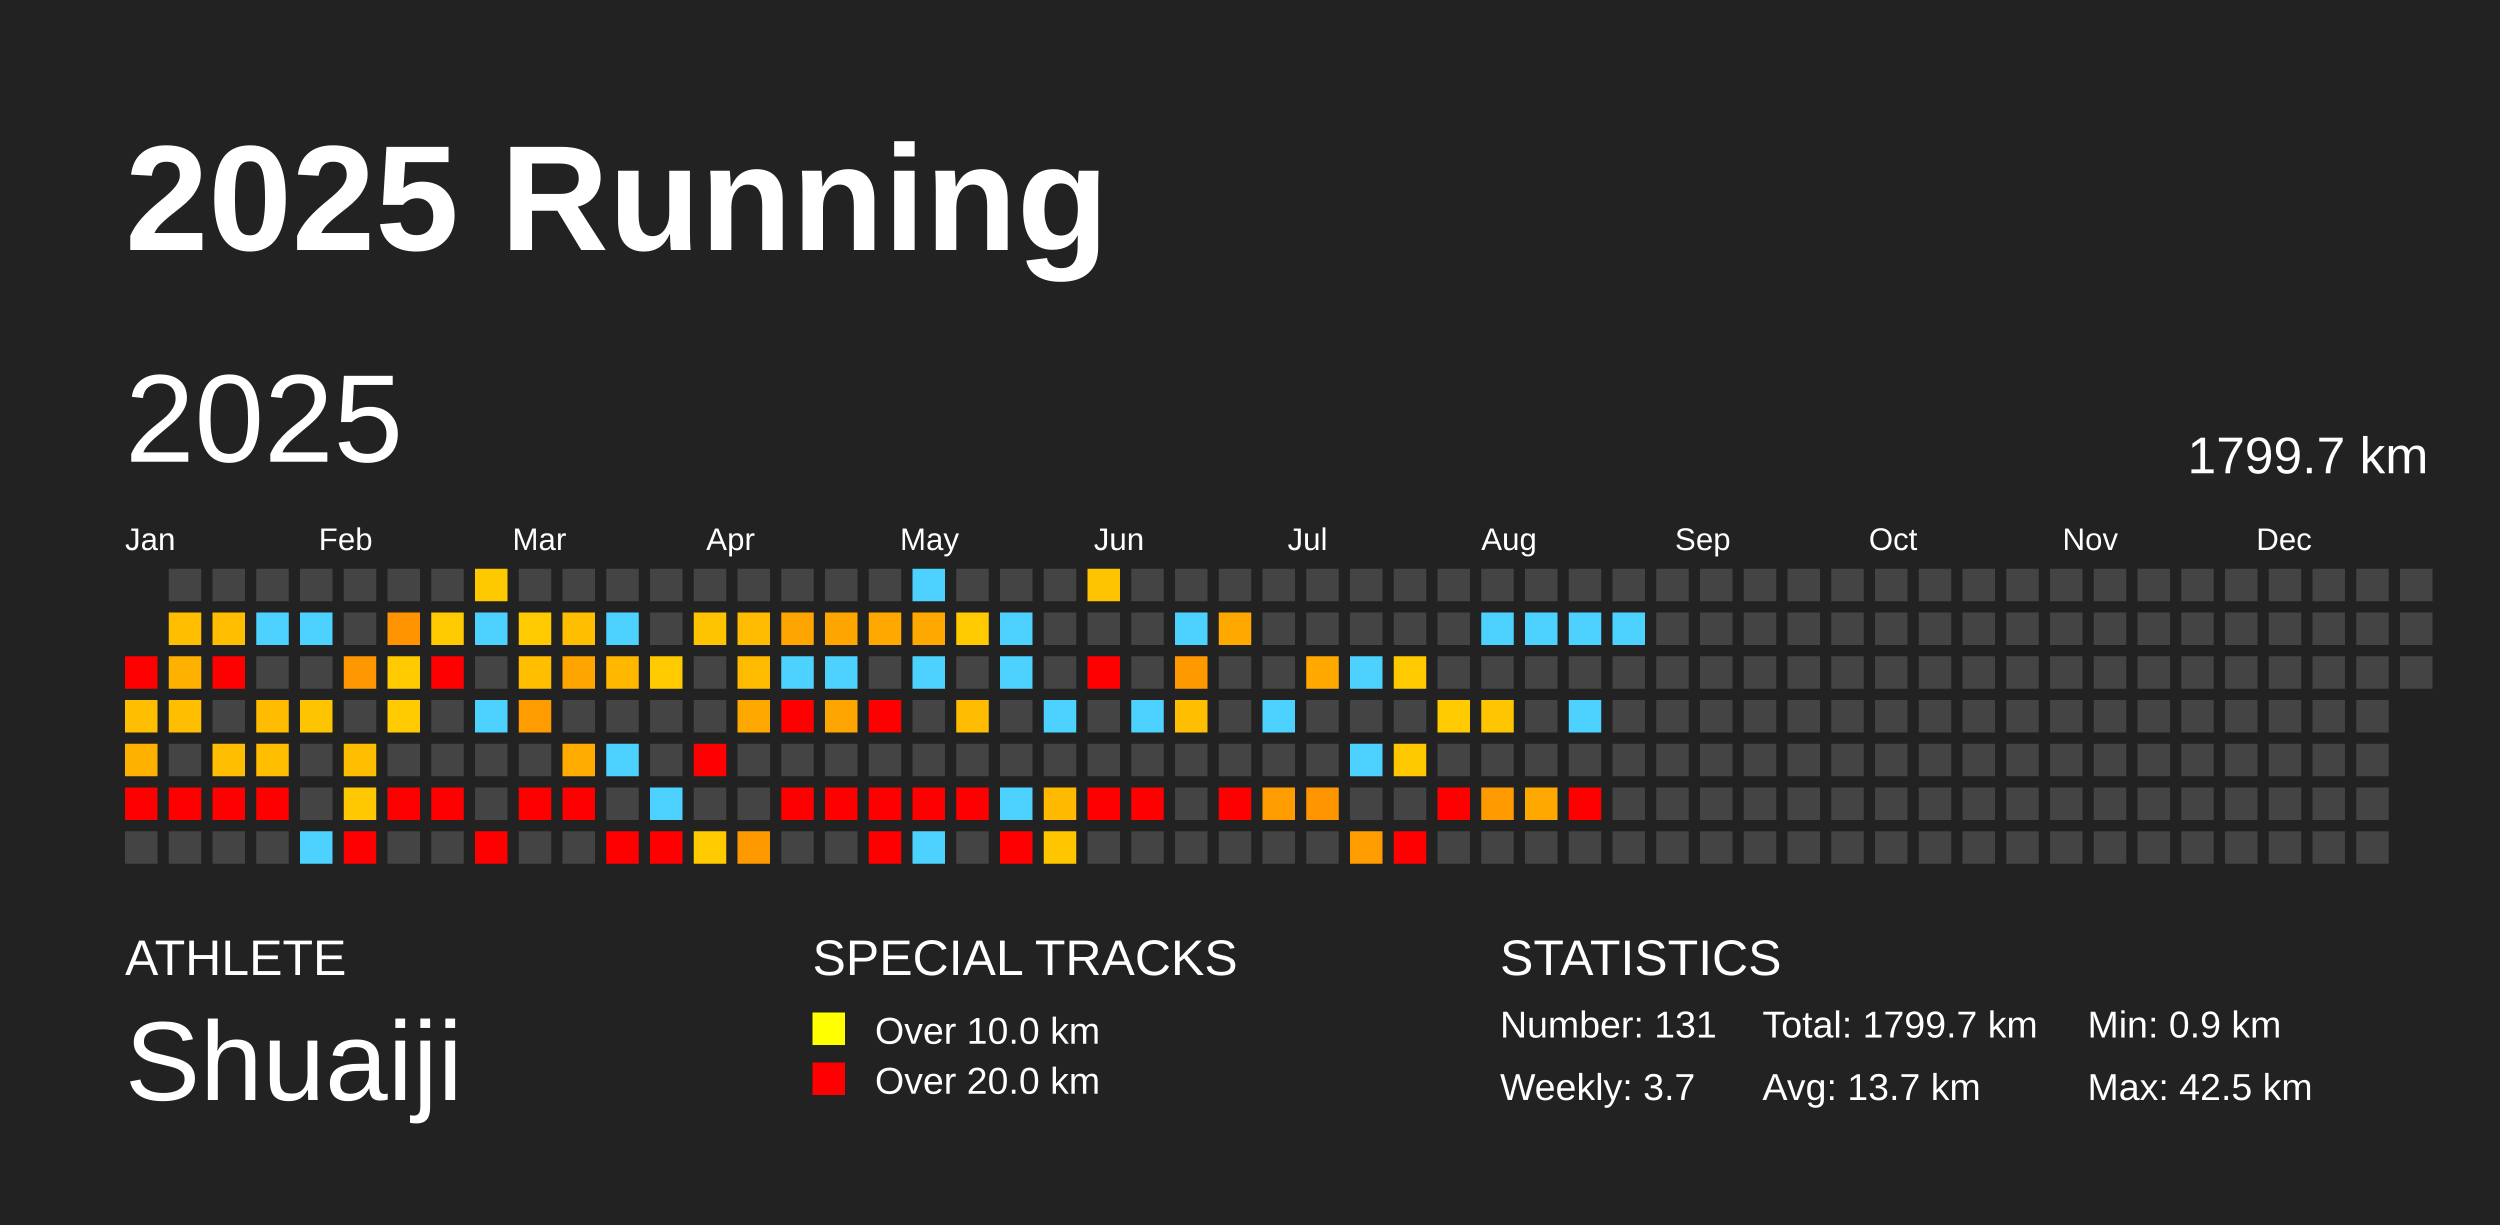
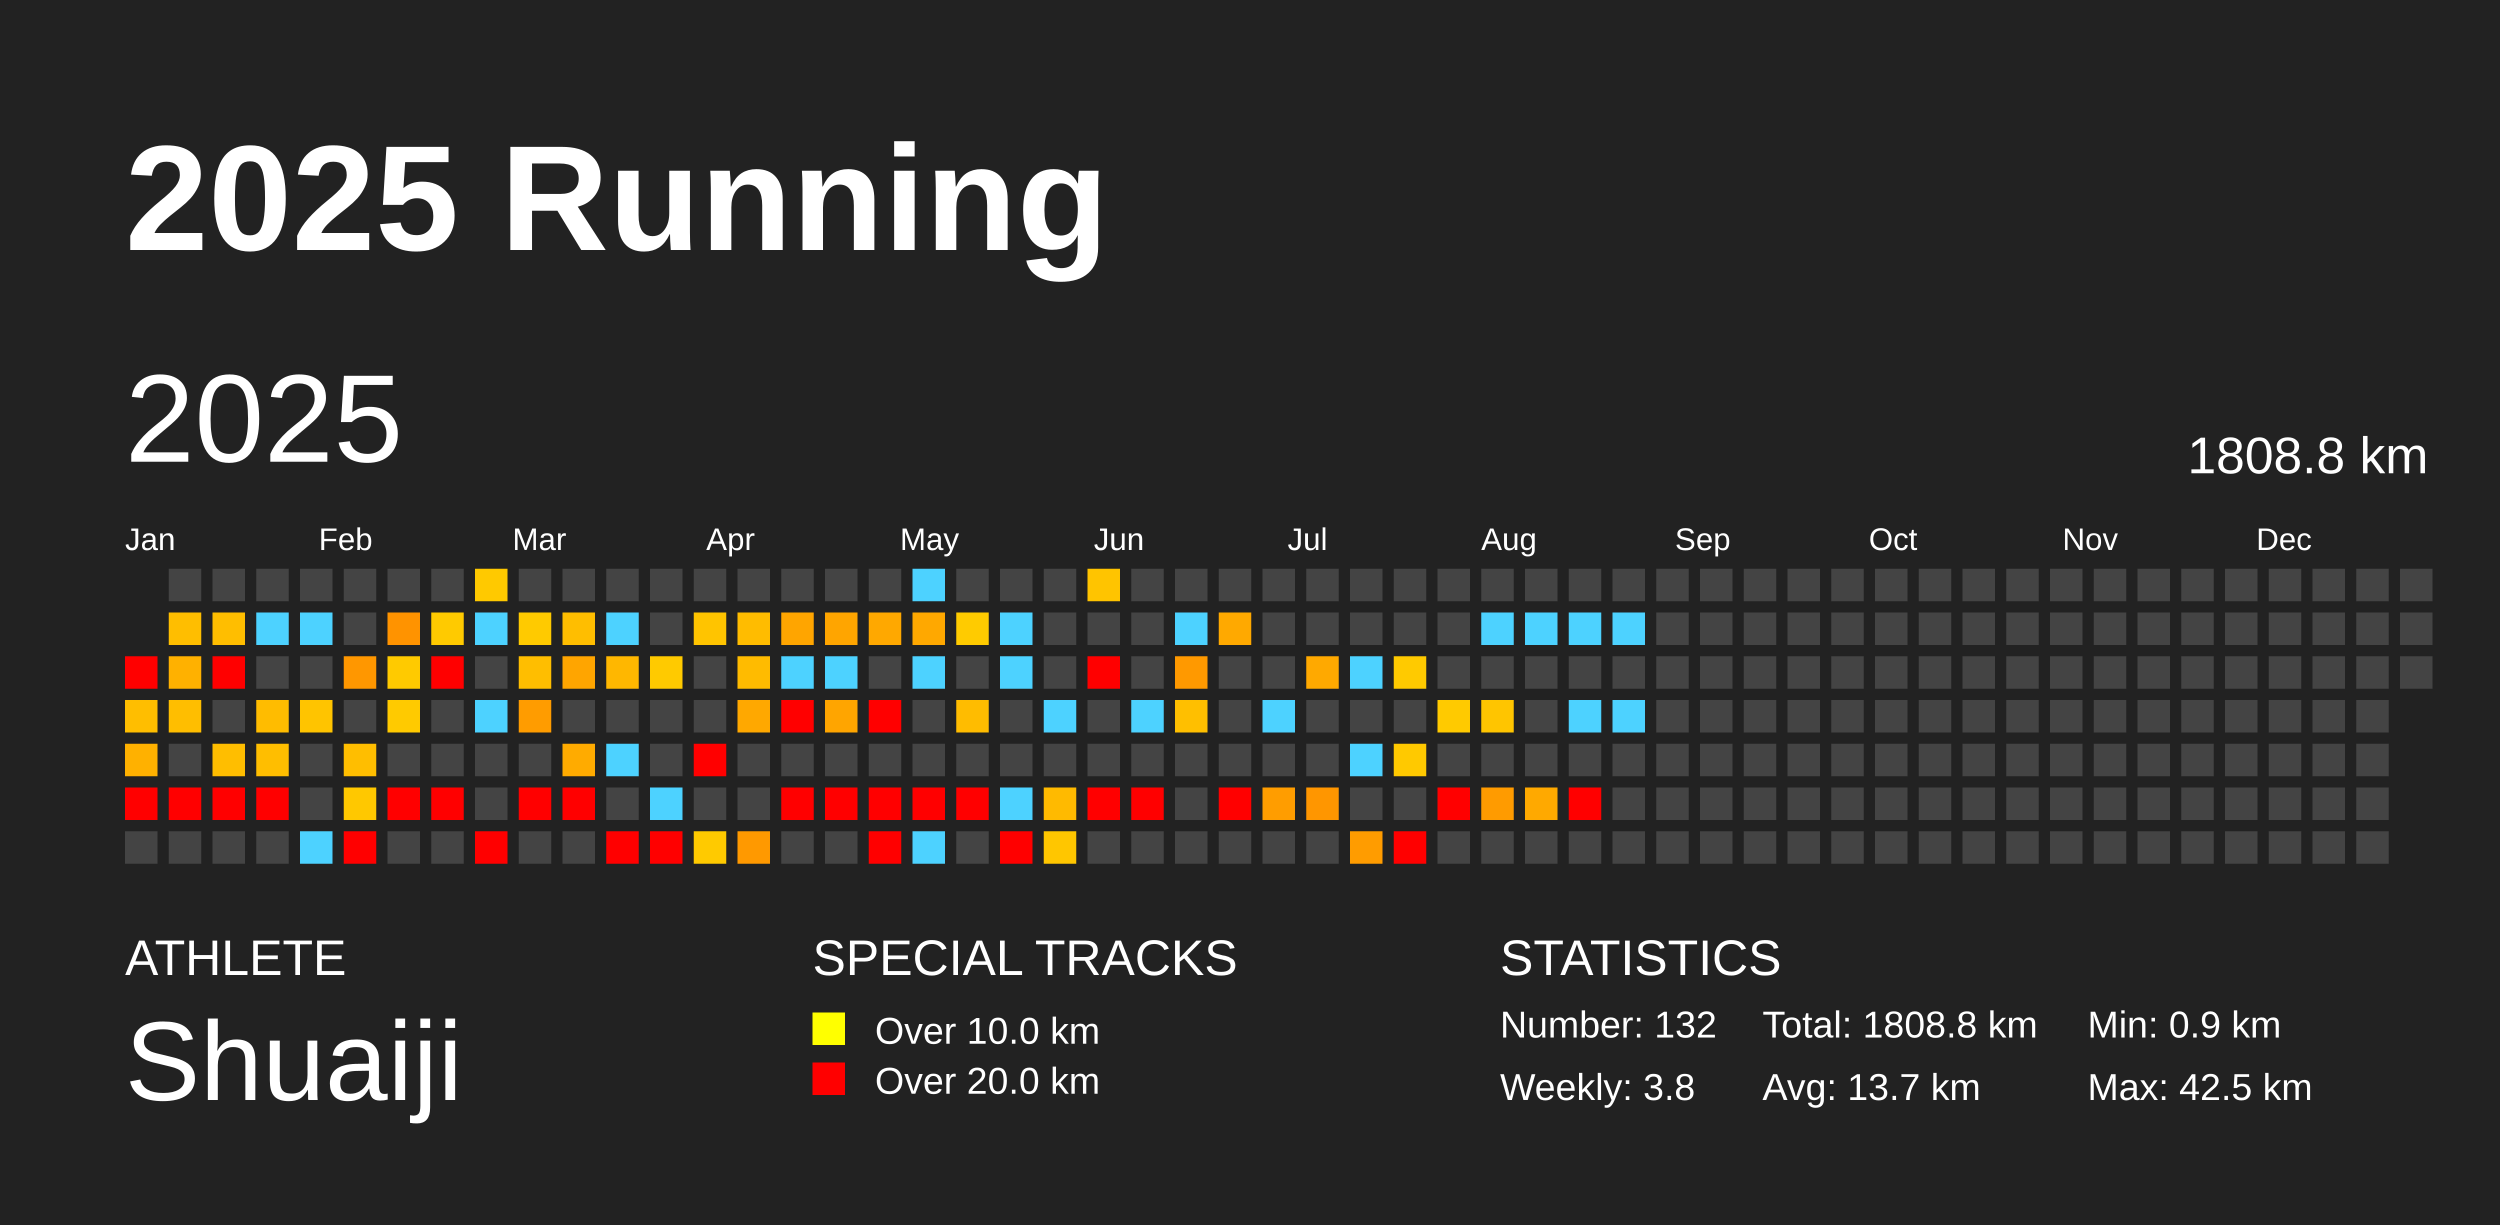
<svg xmlns="http://www.w3.org/2000/svg" baseProfile="full" height="98mm" version="1.1" viewBox="0,0,200,98" width="200mm">
  <defs />
  <rect fill="#222222" height="98" width="200" x="0" y="0" />
  <text fill="#FFFFFF" style="font-size:12px; font-family:Arial; font-weight:bold;" x="10" y="20">2025 Running</text>
  <text fill="#FFFFFF" style="font-size:4px; font-family:Arial" x="10" y="78">ATHLETE</text>
  <text fill="#FFFFFF" style="font-size:9px; font-family:Arial" x="10" y="88">Shuaiji</text>
  <text fill="#FFFFFF" style="font-size:4px; font-family:Arial" x="65" y="78">SPECIAL TRACKS</text>
  <rect fill="yellow" height="2.6" width="2.6" x="65" y="81" />
  <text fill="#FFFFFF" style="font-size:3px; font-family:Arial" x="70" y="83.5">Over 10.0 km</text>
  <rect fill="red" height="2.6" width="2.6" x="65" y="85" />
  <text fill="#FFFFFF" style="font-size:3px; font-family:Arial" x="70" y="87.5">Over 20.0 km</text>
  <text fill="#FFFFFF" style="font-size:4px; font-family:Arial" x="120" y="78">STATISTICS</text>
-   <text fill="#FFFFFF" style="font-size:3px; font-family:Arial" x="120" y="83">Number: 131</text>
-   <text fill="#FFFFFF" style="font-size:3px; font-family:Arial" x="120" y="88">Weekly: 3.7</text>
-   <text fill="#FFFFFF" style="font-size:3px; font-family:Arial" x="141" y="83">Total: 1799.7 km</text>
+   <text fill="#FFFFFF" style="font-size:3px; font-family:Arial" x="120" y="83">Number: 132</text>
+   <text fill="#FFFFFF" style="font-size:3px; font-family:Arial" x="120" y="88">Weekly: 3.8</text>
+   <text fill="#FFFFFF" style="font-size:3px; font-family:Arial" x="141" y="83">Total: 1808.8 km</text>
  <text fill="#FFFFFF" style="font-size:3px; font-family:Arial" x="141" y="88">Avg: 13.7 km</text>
  <text fill="#FFFFFF" style="font-size:3px; font-family:Arial" x="167" y="83">Min: 0.9 km</text>
  <text fill="#FFFFFF" style="font-size:3px; font-family:Arial" x="167" y="88">Max: 42.5 km</text>
  <text dominant-baseline="hanging" fill="#FFFFFF" style="font-size:10.0px; font-family:Arial;" x="10" y="30">2025</text>
-   <text dominant-baseline="hanging" fill="#FFFFFF" style="font-size:4.125px; font-family:Arial;" x="175" y="35">1799.7 km</text>
+   <text dominant-baseline="hanging" fill="#FFFFFF" style="font-size:4.125px; font-family:Arial;" x="175" y="35">1808.8 km</text>
  <text fill="#FFFFFF" style="font-size:2.5px; font-family:Arial" x="10.0" y="44">Jan</text>
  <text fill="#FFFFFF" style="font-size:2.5px; font-family:Arial" x="25.5" y="44">Feb</text>
  <text fill="#FFFFFF" style="font-size:2.5px; font-family:Arial" x="41.0" y="44">Mar</text>
  <text fill="#FFFFFF" style="font-size:2.5px; font-family:Arial" x="56.5" y="44">Apr</text>
  <text fill="#FFFFFF" style="font-size:2.5px; font-family:Arial" x="72.0" y="44">May</text>
  <text fill="#FFFFFF" style="font-size:2.5px; font-family:Arial" x="87.5" y="44">Jun</text>
  <text fill="#FFFFFF" style="font-size:2.5px; font-family:Arial" x="103.0" y="44">Jul</text>
  <text fill="#FFFFFF" style="font-size:2.5px; font-family:Arial" x="118.5" y="44">Aug</text>
  <text fill="#FFFFFF" style="font-size:2.5px; font-family:Arial" x="134.0" y="44">Sep</text>
  <text fill="#FFFFFF" style="font-size:2.5px; font-family:Arial" x="149.5" y="44">Oct</text>
  <text fill="#FFFFFF" style="font-size:2.5px; font-family:Arial" x="165.0" y="44">Nov</text>
  <text fill="#FFFFFF" style="font-size:2.5px; font-family:Arial" x="180.5" y="44">Dec</text>
  <rect fill="red" height="2.6" width="2.6" x="10.0" y="52.5" />
  <rect fill="#ffbe00" height="2.6" width="2.6" x="10.0" y="56.0" />
  <rect fill="#ffb100" height="2.6" width="2.6" x="10.0" y="59.5" />
  <rect fill="red" height="2.6" width="2.6" x="10.0" y="63.0" />
  <rect fill="#444444" height="2.6" width="2.6" x="10.0" y="66.5" />
  <rect fill="#444444" height="2.6" width="2.6" x="13.5" y="45.5" />
  <rect fill="#ffbe00" height="2.6" width="2.6" x="13.5" y="49.0" />
  <rect fill="#ffb100" height="2.6" width="2.6" x="13.5" y="52.5" />
  <rect fill="#ffbe00" height="2.6" width="2.6" x="13.5" y="56.0" />
  <rect fill="#444444" height="2.6" width="2.6" x="13.5" y="59.5" />
  <rect fill="red" height="2.6" width="2.6" x="13.5" y="63.0" />
  <rect fill="#444444" height="2.6" width="2.6" x="13.5" y="66.5" />
  <rect fill="#444444" height="2.6" width="2.6" x="17.0" y="45.5" />
  <rect fill="#ffbe00" height="2.6" width="2.6" x="17.0" y="49.0" />
  <rect fill="red" height="2.6" width="2.6" x="17.0" y="52.5" />
  <rect fill="#444444" height="2.6" width="2.6" x="17.0" y="56.0" />
  <rect fill="#ffbe00" height="2.6" width="2.6" x="17.0" y="59.5" />
  <rect fill="red" height="2.6" width="2.6" x="17.0" y="63.0" />
  <rect fill="#444444" height="2.6" width="2.6" x="17.0" y="66.5" />
  <rect fill="#444444" height="2.6" width="2.6" x="20.5" y="45.5" />
  <rect fill="#4dd2ff" height="2.6" width="2.6" x="20.5" y="49.0" />
  <rect fill="#444444" height="2.6" width="2.6" x="20.5" y="52.5" />
  <rect fill="#ffbc00" height="2.6" width="2.6" x="20.5" y="56.0" />
  <rect fill="#ffbe00" height="2.6" width="2.6" x="20.5" y="59.5" />
  <rect fill="red" height="2.6" width="2.6" x="20.5" y="63.0" />
  <rect fill="#444444" height="2.6" width="2.6" x="20.5" y="66.5" />
  <rect fill="#444444" height="2.6" width="2.6" x="24.0" y="45.5" />
  <rect fill="#4dd2ff" height="2.6" width="2.6" x="24.0" y="49.0" />
  <rect fill="#444444" height="2.6" width="2.6" x="24.0" y="52.5" />
  <rect fill="#ffc400" height="2.6" width="2.6" x="24.0" y="56.0" />
  <rect fill="#444444" height="2.6" width="2.6" x="24.0" y="59.5" />
  <rect fill="#444444" height="2.6" width="2.6" x="24.0" y="63.0" />
  <rect fill="#4dd2ff" height="2.6" width="2.6" x="24.0" y="66.5" />
  <rect fill="#444444" height="2.6" width="2.6" x="27.5" y="45.5" />
  <rect fill="#444444" height="2.6" width="2.6" x="27.5" y="49.0" />
  <rect fill="#ff9700" height="2.6" width="2.6" x="27.5" y="52.5" />
  <rect fill="#444444" height="2.6" width="2.6" x="27.5" y="56.0" />
  <rect fill="#ffbe00" height="2.6" width="2.6" x="27.5" y="59.5" />
  <rect fill="#ffc800" height="2.6" width="2.6" x="27.5" y="63.0" />
  <rect fill="red" height="2.6" width="2.6" x="27.5" y="66.5" />
  <rect fill="#444444" height="2.6" width="2.6" x="31.0" y="45.5" />
  <rect fill="#ff9300" height="2.6" width="2.6" x="31.0" y="49.0" />
  <rect fill="#ffca00" height="2.6" width="2.6" x="31.0" y="52.5" />
  <rect fill="#ffca00" height="2.6" width="2.6" x="31.0" y="56.0" />
  <rect fill="#444444" height="2.6" width="2.6" x="31.0" y="59.5" />
  <rect fill="red" height="2.6" width="2.6" x="31.0" y="63.0" />
  <rect fill="#444444" height="2.6" width="2.6" x="31.0" y="66.5" />
  <rect fill="#444444" height="2.6" width="2.6" x="34.5" y="45.5" />
  <rect fill="#ffca00" height="2.6" width="2.6" x="34.5" y="49.0" />
  <rect fill="red" height="2.6" width="2.6" x="34.5" y="52.5" />
  <rect fill="#444444" height="2.6" width="2.6" x="34.5" y="56.0" />
  <rect fill="#444444" height="2.6" width="2.6" x="34.5" y="59.5" />
  <rect fill="red" height="2.6" width="2.6" x="34.5" y="63.0" />
  <rect fill="#444444" height="2.6" width="2.6" x="34.5" y="66.5" />
  <rect fill="#ffc900" height="2.6" width="2.6" x="38.0" y="45.5" />
  <rect fill="#4dd2ff" height="2.6" width="2.6" x="38.0" y="49.0" />
  <rect fill="#444444" height="2.6" width="2.6" x="38.0" y="52.5" />
  <rect fill="#4dd2ff" height="2.6" width="2.6" x="38.0" y="56.0" />
  <rect fill="#444444" height="2.6" width="2.6" x="38.0" y="59.5" />
  <rect fill="#444444" height="2.6" width="2.6" x="38.0" y="63.0" />
  <rect fill="red" height="2.6" width="2.6" x="38.0" y="66.5" />
  <rect fill="#444444" height="2.6" width="2.6" x="41.5" y="45.5" />
  <rect fill="#ffca00" height="2.6" width="2.6" x="41.5" y="49.0" />
  <rect fill="#ffbe00" height="2.6" width="2.6" x="41.5" y="52.5" />
  <rect fill="#ff9c00" height="2.6" width="2.6" x="41.5" y="56.0" />
  <rect fill="#444444" height="2.6" width="2.6" x="41.5" y="59.5" />
  <rect fill="red" height="2.6" width="2.6" x="41.5" y="63.0" />
  <rect fill="#444444" height="2.6" width="2.6" x="41.5" y="66.5" />
  <rect fill="#444444" height="2.6" width="2.6" x="45.0" y="45.5" />
  <rect fill="#ffbe00" height="2.6" width="2.6" x="45.0" y="49.0" />
  <rect fill="#ffa500" height="2.6" width="2.6" x="45.0" y="52.5" />
  <rect fill="#444444" height="2.6" width="2.6" x="45.0" y="56.0" />
  <rect fill="#ffab00" height="2.6" width="2.6" x="45.0" y="59.5" />
  <rect fill="red" height="2.6" width="2.6" x="45.0" y="63.0" />
  <rect fill="#444444" height="2.6" width="2.6" x="45.0" y="66.5" />
  <rect fill="#444444" height="2.6" width="2.6" x="48.5" y="45.5" />
  <rect fill="#4dd2ff" height="2.6" width="2.6" x="48.5" y="49.0" />
  <rect fill="#ffb700" height="2.6" width="2.6" x="48.5" y="52.5" />
  <rect fill="#444444" height="2.6" width="2.6" x="48.5" y="56.0" />
  <rect fill="#4dd2ff" height="2.6" width="2.6" x="48.5" y="59.5" />
  <rect fill="#444444" height="2.6" width="2.6" x="48.5" y="63.0" />
  <rect fill="red" height="2.6" width="2.6" x="48.5" y="66.5" />
  <rect fill="#444444" height="2.6" width="2.6" x="52.0" y="45.5" />
  <rect fill="#444444" height="2.6" width="2.6" x="52.0" y="49.0" />
  <rect fill="#ffca00" height="2.6" width="2.6" x="52.0" y="52.5" />
  <rect fill="#444444" height="2.6" width="2.6" x="52.0" y="56.0" />
  <rect fill="#444444" height="2.6" width="2.6" x="52.0" y="59.5" />
  <rect fill="#4dd2ff" height="2.6" width="2.6" x="52.0" y="63.0" />
  <rect fill="red" height="2.6" width="2.6" x="52.0" y="66.5" />
  <rect fill="#444444" height="2.6" width="2.6" x="55.5" y="45.5" />
  <rect fill="#ffc400" height="2.6" width="2.6" x="55.5" y="49.0" />
  <rect fill="#444444" height="2.6" width="2.6" x="55.5" y="52.5" />
  <rect fill="#444444" height="2.6" width="2.6" x="55.5" y="56.0" />
  <rect fill="red" height="2.6" width="2.6" x="55.5" y="59.5" />
  <rect fill="#444444" height="2.6" width="2.6" x="55.5" y="63.0" />
  <rect fill="#ffca00" height="2.6" width="2.6" x="55.5" y="66.5" />
  <rect fill="#444444" height="2.6" width="2.6" x="59.0" y="45.5" />
  <rect fill="#ffbc00" height="2.6" width="2.6" x="59.0" y="49.0" />
  <rect fill="#ffbb00" height="2.6" width="2.6" x="59.0" y="52.5" />
  <rect fill="#ffa800" height="2.6" width="2.6" x="59.0" y="56.0" />
  <rect fill="#444444" height="2.6" width="2.6" x="59.0" y="59.5" />
  <rect fill="#444444" height="2.6" width="2.6" x="59.0" y="63.0" />
  <rect fill="#ff9900" height="2.6" width="2.6" x="59.0" y="66.5" />
  <rect fill="#444444" height="2.6" width="2.6" x="62.5" y="45.5" />
  <rect fill="#ffa500" height="2.6" width="2.6" x="62.5" y="49.0" />
  <rect fill="#4dd2ff" height="2.6" width="2.6" x="62.5" y="52.5" />
  <rect fill="red" height="2.6" width="2.6" x="62.5" y="56.0" />
  <rect fill="#444444" height="2.6" width="2.6" x="62.5" y="59.5" />
  <rect fill="red" height="2.6" width="2.6" x="62.5" y="63.0" />
  <rect fill="#444444" height="2.6" width="2.6" x="62.5" y="66.5" />
  <rect fill="#444444" height="2.6" width="2.6" x="66.0" y="45.5" />
  <rect fill="#ffa500" height="2.6" width="2.6" x="66.0" y="49.0" />
  <rect fill="#4dd2ff" height="2.6" width="2.6" x="66.0" y="52.5" />
  <rect fill="#ffa500" height="2.6" width="2.6" x="66.0" y="56.0" />
  <rect fill="#444444" height="2.6" width="2.6" x="66.0" y="59.5" />
  <rect fill="red" height="2.6" width="2.6" x="66.0" y="63.0" />
  <rect fill="#444444" height="2.6" width="2.6" x="66.0" y="66.5" />
  <rect fill="#444444" height="2.6" width="2.6" x="69.5" y="45.5" />
  <rect fill="#ffa800" height="2.6" width="2.6" x="69.5" y="49.0" />
  <rect fill="#444444" height="2.6" width="2.6" x="69.5" y="52.5" />
  <rect fill="red" height="2.6" width="2.6" x="69.5" y="56.0" />
  <rect fill="#444444" height="2.6" width="2.6" x="69.5" y="59.5" />
  <rect fill="red" height="2.6" width="2.6" x="69.5" y="63.0" />
  <rect fill="red" height="2.6" width="2.6" x="69.5" y="66.5" />
  <rect fill="#4dd2ff" height="2.6" width="2.6" x="73.0" y="45.5" />
  <rect fill="#ffa800" height="2.6" width="2.6" x="73.0" y="49.0" />
  <rect fill="#4dd2ff" height="2.6" width="2.6" x="73.0" y="52.5" />
  <rect fill="#444444" height="2.6" width="2.6" x="73.0" y="56.0" />
  <rect fill="#444444" height="2.6" width="2.6" x="73.0" y="59.5" />
  <rect fill="red" height="2.6" width="2.6" x="73.0" y="63.0" />
  <rect fill="#4dd2ff" height="2.6" width="2.6" x="73.0" y="66.5" />
  <rect fill="#444444" height="2.6" width="2.6" x="76.5" y="45.5" />
  <rect fill="#ffcb00" height="2.6" width="2.6" x="76.5" y="49.0" />
  <rect fill="#444444" height="2.6" width="2.6" x="76.5" y="52.5" />
  <rect fill="#ffbc00" height="2.6" width="2.6" x="76.5" y="56.0" />
  <rect fill="#444444" height="2.6" width="2.6" x="76.5" y="59.5" />
  <rect fill="red" height="2.6" width="2.6" x="76.5" y="63.0" />
  <rect fill="#444444" height="2.6" width="2.6" x="76.5" y="66.5" />
  <rect fill="#444444" height="2.6" width="2.6" x="80.0" y="45.5" />
  <rect fill="#4dd2ff" height="2.6" width="2.6" x="80.0" y="49.0" />
  <rect fill="#4dd2ff" height="2.6" width="2.6" x="80.0" y="52.5" />
  <rect fill="#444444" height="2.6" width="2.6" x="80.0" y="56.0" />
  <rect fill="#444444" height="2.6" width="2.6" x="80.0" y="59.5" />
  <rect fill="#4dd2ff" height="2.6" width="2.6" x="80.0" y="63.0" />
  <rect fill="red" height="2.6" width="2.6" x="80.0" y="66.5" />
  <rect fill="#444444" height="2.6" width="2.6" x="83.5" y="45.5" />
  <rect fill="#444444" height="2.6" width="2.6" x="83.5" y="49.0" />
  <rect fill="#444444" height="2.6" width="2.6" x="83.5" y="52.5" />
  <rect fill="#4dd2ff" height="2.6" width="2.6" x="83.5" y="56.0" />
  <rect fill="#444444" height="2.6" width="2.6" x="83.5" y="59.5" />
  <rect fill="#ffba00" height="2.6" width="2.6" x="83.5" y="63.0" />
  <rect fill="#ffc600" height="2.6" width="2.6" x="83.5" y="66.5" />
  <rect fill="#ffc400" height="2.6" width="2.6" x="87.0" y="45.5" />
  <rect fill="#444444" height="2.6" width="2.6" x="87.0" y="49.0" />
  <rect fill="red" height="2.6" width="2.6" x="87.0" y="52.5" />
  <rect fill="#444444" height="2.6" width="2.6" x="87.0" y="56.0" />
  <rect fill="#444444" height="2.6" width="2.6" x="87.0" y="59.5" />
  <rect fill="red" height="2.6" width="2.6" x="87.0" y="63.0" />
  <rect fill="#444444" height="2.6" width="2.6" x="87.0" y="66.5" />
  <rect fill="#444444" height="2.6" width="2.6" x="90.5" y="45.5" />
  <rect fill="#444444" height="2.6" width="2.6" x="90.5" y="49.0" />
  <rect fill="#444444" height="2.6" width="2.6" x="90.5" y="52.5" />
  <rect fill="#4dd2ff" height="2.6" width="2.6" x="90.5" y="56.0" />
  <rect fill="#444444" height="2.6" width="2.6" x="90.5" y="59.5" />
  <rect fill="red" height="2.6" width="2.6" x="90.5" y="63.0" />
  <rect fill="#444444" height="2.6" width="2.6" x="90.5" y="66.5" />
  <rect fill="#444444" height="2.6" width="2.6" x="94.0" y="45.5" />
  <rect fill="#4dd2ff" height="2.6" width="2.6" x="94.0" y="49.0" />
  <rect fill="#ff9900" height="2.6" width="2.6" x="94.0" y="52.5" />
  <rect fill="#ffbf00" height="2.6" width="2.6" x="94.0" y="56.0" />
  <rect fill="#444444" height="2.6" width="2.6" x="94.0" y="59.5" />
  <rect fill="#444444" height="2.6" width="2.6" x="94.0" y="63.0" />
  <rect fill="#444444" height="2.6" width="2.6" x="94.0" y="66.5" />
  <rect fill="#444444" height="2.6" width="2.6" x="97.5" y="45.5" />
  <rect fill="#ffa900" height="2.6" width="2.6" x="97.5" y="49.0" />
  <rect fill="#444444" height="2.6" width="2.6" x="97.5" y="52.5" />
  <rect fill="#444444" height="2.6" width="2.6" x="97.5" y="56.0" />
  <rect fill="#444444" height="2.6" width="2.6" x="97.5" y="59.5" />
  <rect fill="red" height="2.6" width="2.6" x="97.5" y="63.0" />
  <rect fill="#444444" height="2.6" width="2.6" x="97.5" y="66.5" />
  <rect fill="#444444" height="2.6" width="2.6" x="101.0" y="45.5" />
  <rect fill="#444444" height="2.6" width="2.6" x="101.0" y="49.0" />
  <rect fill="#444444" height="2.6" width="2.6" x="101.0" y="52.5" />
  <rect fill="#4dd2ff" height="2.6" width="2.6" x="101.0" y="56.0" />
  <rect fill="#444444" height="2.6" width="2.6" x="101.0" y="59.5" />
  <rect fill="#ff9d00" height="2.6" width="2.6" x="101.0" y="63.0" />
  <rect fill="#444444" height="2.6" width="2.6" x="101.0" y="66.5" />
  <rect fill="#444444" height="2.6" width="2.6" x="104.5" y="45.5" />
  <rect fill="#444444" height="2.6" width="2.6" x="104.5" y="49.0" />
  <rect fill="#ffa900" height="2.6" width="2.6" x="104.5" y="52.5" />
  <rect fill="#444444" height="2.6" width="2.6" x="104.5" y="56.0" />
  <rect fill="#444444" height="2.6" width="2.6" x="104.5" y="59.5" />
  <rect fill="#ff9600" height="2.6" width="2.6" x="104.5" y="63.0" />
  <rect fill="#444444" height="2.6" width="2.6" x="104.5" y="66.5" />
  <rect fill="#444444" height="2.6" width="2.6" x="108.0" y="45.5" />
  <rect fill="#444444" height="2.6" width="2.6" x="108.0" y="49.0" />
  <rect fill="#4dd2ff" height="2.6" width="2.6" x="108.0" y="52.5" />
  <rect fill="#444444" height="2.6" width="2.6" x="108.0" y="56.0" />
  <rect fill="#4dd2ff" height="2.6" width="2.6" x="108.0" y="59.5" />
  <rect fill="#444444" height="2.6" width="2.6" x="108.0" y="63.0" />
  <rect fill="#ff9c00" height="2.6" width="2.6" x="108.0" y="66.5" />
  <rect fill="#444444" height="2.6" width="2.6" x="111.5" y="45.5" />
  <rect fill="#444444" height="2.6" width="2.6" x="111.5" y="49.0" />
  <rect fill="#ffca00" height="2.6" width="2.6" x="111.5" y="52.5" />
  <rect fill="#444444" height="2.6" width="2.6" x="111.5" y="56.0" />
  <rect fill="#ffc900" height="2.6" width="2.6" x="111.5" y="59.5" />
  <rect fill="#444444" height="2.6" width="2.6" x="111.5" y="63.0" />
  <rect fill="red" height="2.6" width="2.6" x="111.5" y="66.5" />
  <rect fill="#444444" height="2.6" width="2.6" x="115.0" y="45.5" />
  <rect fill="#444444" height="2.6" width="2.6" x="115.0" y="49.0" />
  <rect fill="#444444" height="2.6" width="2.6" x="115.0" y="52.5" />
  <rect fill="#ffca00" height="2.6" width="2.6" x="115.0" y="56.0" />
  <rect fill="#444444" height="2.6" width="2.6" x="115.0" y="59.5" />
  <rect fill="red" height="2.6" width="2.6" x="115.0" y="63.0" />
  <rect fill="#444444" height="2.6" width="2.6" x="115.0" y="66.5" />
  <rect fill="#444444" height="2.6" width="2.6" x="118.5" y="45.5" />
  <rect fill="#4dd2ff" height="2.6" width="2.6" x="118.5" y="49.0" />
  <rect fill="#444444" height="2.6" width="2.6" x="118.5" y="52.5" />
  <rect fill="#ffc500" height="2.6" width="2.6" x="118.5" y="56.0" />
  <rect fill="#444444" height="2.6" width="2.6" x="118.5" y="59.5" />
  <rect fill="#ff9b00" height="2.6" width="2.6" x="118.5" y="63.0" />
  <rect fill="#444444" height="2.6" width="2.6" x="118.5" y="66.5" />
  <rect fill="#444444" height="2.6" width="2.6" x="122.0" y="45.5" />
  <rect fill="#4dd2ff" height="2.6" width="2.6" x="122.0" y="49.0" />
  <rect fill="#444444" height="2.6" width="2.6" x="122.0" y="52.5" />
  <rect fill="#444444" height="2.6" width="2.6" x="122.0" y="56.0" />
  <rect fill="#444444" height="2.6" width="2.6" x="122.0" y="59.5" />
  <rect fill="#ffa900" height="2.6" width="2.6" x="122.0" y="63.0" />
  <rect fill="#444444" height="2.6" width="2.6" x="122.0" y="66.5" />
  <rect fill="#444444" height="2.6" width="2.6" x="125.5" y="45.5" />
  <rect fill="#4dd2ff" height="2.6" width="2.6" x="125.5" y="49.0" />
  <rect fill="#444444" height="2.6" width="2.6" x="125.5" y="52.5" />
  <rect fill="#4dd2ff" height="2.6" width="2.6" x="125.5" y="56.0" />
  <rect fill="#444444" height="2.6" width="2.6" x="125.5" y="59.5" />
  <rect fill="red" height="2.6" width="2.6" x="125.5" y="63.0" />
  <rect fill="#444444" height="2.6" width="2.6" x="125.5" y="66.5" />
  <rect fill="#444444" height="2.6" width="2.6" x="129.0" y="45.5" />
  <rect fill="#4dd2ff" height="2.6" width="2.6" x="129.0" y="49.0" />
  <rect fill="#444444" height="2.6" width="2.6" x="129.0" y="52.5" />
-   <rect fill="#444444" height="2.6" width="2.6" x="129.0" y="56.0" />
+   <rect fill="#4dd2ff" height="2.6" width="2.6" x="129.0" y="56.0" />
  <rect fill="#444444" height="2.6" width="2.6" x="129.0" y="59.5" />
  <rect fill="#444444" height="2.6" width="2.6" x="129.0" y="63.0" />
  <rect fill="#444444" height="2.6" width="2.6" x="129.0" y="66.5" />
  <rect fill="#444444" height="2.6" width="2.6" x="132.5" y="45.5" />
  <rect fill="#444444" height="2.6" width="2.6" x="132.5" y="49.0" />
  <rect fill="#444444" height="2.6" width="2.6" x="132.5" y="52.5" />
  <rect fill="#444444" height="2.6" width="2.6" x="132.5" y="56.0" />
  <rect fill="#444444" height="2.6" width="2.6" x="132.5" y="59.5" />
  <rect fill="#444444" height="2.6" width="2.6" x="132.5" y="63.0" />
  <rect fill="#444444" height="2.6" width="2.6" x="132.5" y="66.5" />
  <rect fill="#444444" height="2.6" width="2.6" x="136.0" y="45.5" />
  <rect fill="#444444" height="2.6" width="2.6" x="136.0" y="49.0" />
  <rect fill="#444444" height="2.6" width="2.6" x="136.0" y="52.5" />
  <rect fill="#444444" height="2.6" width="2.6" x="136.0" y="56.0" />
  <rect fill="#444444" height="2.6" width="2.6" x="136.0" y="59.5" />
  <rect fill="#444444" height="2.6" width="2.6" x="136.0" y="63.0" />
  <rect fill="#444444" height="2.6" width="2.6" x="136.0" y="66.5" />
  <rect fill="#444444" height="2.6" width="2.6" x="139.5" y="45.5" />
  <rect fill="#444444" height="2.6" width="2.6" x="139.5" y="49.0" />
  <rect fill="#444444" height="2.6" width="2.6" x="139.5" y="52.5" />
  <rect fill="#444444" height="2.6" width="2.6" x="139.5" y="56.0" />
  <rect fill="#444444" height="2.6" width="2.6" x="139.5" y="59.5" />
  <rect fill="#444444" height="2.6" width="2.6" x="139.5" y="63.0" />
  <rect fill="#444444" height="2.6" width="2.6" x="139.5" y="66.5" />
  <rect fill="#444444" height="2.6" width="2.6" x="143.0" y="45.5" />
  <rect fill="#444444" height="2.6" width="2.6" x="143.0" y="49.0" />
  <rect fill="#444444" height="2.6" width="2.6" x="143.0" y="52.5" />
  <rect fill="#444444" height="2.6" width="2.6" x="143.0" y="56.0" />
  <rect fill="#444444" height="2.6" width="2.6" x="143.0" y="59.5" />
  <rect fill="#444444" height="2.6" width="2.6" x="143.0" y="63.0" />
  <rect fill="#444444" height="2.6" width="2.6" x="143.0" y="66.5" />
  <rect fill="#444444" height="2.6" width="2.6" x="146.5" y="45.5" />
  <rect fill="#444444" height="2.6" width="2.6" x="146.5" y="49.0" />
  <rect fill="#444444" height="2.6" width="2.6" x="146.5" y="52.5" />
  <rect fill="#444444" height="2.6" width="2.6" x="146.5" y="56.0" />
  <rect fill="#444444" height="2.6" width="2.6" x="146.5" y="59.5" />
  <rect fill="#444444" height="2.6" width="2.6" x="146.5" y="63.0" />
  <rect fill="#444444" height="2.6" width="2.6" x="146.5" y="66.5" />
  <rect fill="#444444" height="2.6" width="2.6" x="150.0" y="45.5" />
  <rect fill="#444444" height="2.6" width="2.6" x="150.0" y="49.0" />
  <rect fill="#444444" height="2.6" width="2.6" x="150.0" y="52.5" />
  <rect fill="#444444" height="2.6" width="2.6" x="150.0" y="56.0" />
  <rect fill="#444444" height="2.6" width="2.6" x="150.0" y="59.5" />
  <rect fill="#444444" height="2.6" width="2.6" x="150.0" y="63.0" />
  <rect fill="#444444" height="2.6" width="2.6" x="150.0" y="66.5" />
  <rect fill="#444444" height="2.6" width="2.6" x="153.5" y="45.5" />
  <rect fill="#444444" height="2.6" width="2.6" x="153.5" y="49.0" />
  <rect fill="#444444" height="2.6" width="2.6" x="153.5" y="52.5" />
  <rect fill="#444444" height="2.6" width="2.6" x="153.5" y="56.0" />
  <rect fill="#444444" height="2.6" width="2.6" x="153.5" y="59.5" />
  <rect fill="#444444" height="2.6" width="2.6" x="153.5" y="63.0" />
  <rect fill="#444444" height="2.6" width="2.6" x="153.5" y="66.5" />
  <rect fill="#444444" height="2.6" width="2.6" x="157.0" y="45.5" />
  <rect fill="#444444" height="2.6" width="2.6" x="157.0" y="49.0" />
  <rect fill="#444444" height="2.6" width="2.6" x="157.0" y="52.5" />
  <rect fill="#444444" height="2.6" width="2.6" x="157.0" y="56.0" />
  <rect fill="#444444" height="2.6" width="2.6" x="157.0" y="59.5" />
  <rect fill="#444444" height="2.6" width="2.6" x="157.0" y="63.0" />
  <rect fill="#444444" height="2.6" width="2.6" x="157.0" y="66.5" />
  <rect fill="#444444" height="2.6" width="2.6" x="160.5" y="45.5" />
  <rect fill="#444444" height="2.6" width="2.6" x="160.5" y="49.0" />
  <rect fill="#444444" height="2.6" width="2.6" x="160.5" y="52.5" />
  <rect fill="#444444" height="2.6" width="2.6" x="160.5" y="56.0" />
  <rect fill="#444444" height="2.6" width="2.6" x="160.5" y="59.5" />
  <rect fill="#444444" height="2.6" width="2.6" x="160.5" y="63.0" />
  <rect fill="#444444" height="2.6" width="2.6" x="160.5" y="66.5" />
  <rect fill="#444444" height="2.6" width="2.6" x="164.0" y="45.5" />
  <rect fill="#444444" height="2.6" width="2.6" x="164.0" y="49.0" />
  <rect fill="#444444" height="2.6" width="2.6" x="164.0" y="52.5" />
  <rect fill="#444444" height="2.6" width="2.6" x="164.0" y="56.0" />
  <rect fill="#444444" height="2.6" width="2.6" x="164.0" y="59.5" />
  <rect fill="#444444" height="2.6" width="2.6" x="164.0" y="63.0" />
  <rect fill="#444444" height="2.6" width="2.6" x="164.0" y="66.5" />
  <rect fill="#444444" height="2.6" width="2.6" x="167.5" y="45.5" />
  <rect fill="#444444" height="2.6" width="2.6" x="167.5" y="49.0" />
  <rect fill="#444444" height="2.6" width="2.6" x="167.5" y="52.5" />
  <rect fill="#444444" height="2.6" width="2.6" x="167.5" y="56.0" />
  <rect fill="#444444" height="2.6" width="2.6" x="167.5" y="59.5" />
  <rect fill="#444444" height="2.6" width="2.6" x="167.5" y="63.0" />
  <rect fill="#444444" height="2.6" width="2.6" x="167.5" y="66.5" />
  <rect fill="#444444" height="2.6" width="2.6" x="171.0" y="45.5" />
  <rect fill="#444444" height="2.6" width="2.6" x="171.0" y="49.0" />
  <rect fill="#444444" height="2.6" width="2.6" x="171.0" y="52.5" />
  <rect fill="#444444" height="2.6" width="2.6" x="171.0" y="56.0" />
  <rect fill="#444444" height="2.6" width="2.6" x="171.0" y="59.5" />
  <rect fill="#444444" height="2.6" width="2.6" x="171.0" y="63.0" />
  <rect fill="#444444" height="2.6" width="2.6" x="171.0" y="66.5" />
  <rect fill="#444444" height="2.6" width="2.6" x="174.5" y="45.5" />
  <rect fill="#444444" height="2.6" width="2.6" x="174.5" y="49.0" />
  <rect fill="#444444" height="2.6" width="2.6" x="174.5" y="52.5" />
  <rect fill="#444444" height="2.6" width="2.6" x="174.5" y="56.0" />
  <rect fill="#444444" height="2.6" width="2.6" x="174.5" y="59.5" />
  <rect fill="#444444" height="2.6" width="2.6" x="174.5" y="63.0" />
  <rect fill="#444444" height="2.6" width="2.6" x="174.5" y="66.5" />
  <rect fill="#444444" height="2.6" width="2.6" x="178.0" y="45.5" />
  <rect fill="#444444" height="2.6" width="2.6" x="178.0" y="49.0" />
  <rect fill="#444444" height="2.6" width="2.6" x="178.0" y="52.5" />
  <rect fill="#444444" height="2.6" width="2.6" x="178.0" y="56.0" />
  <rect fill="#444444" height="2.6" width="2.6" x="178.0" y="59.5" />
  <rect fill="#444444" height="2.6" width="2.6" x="178.0" y="63.0" />
  <rect fill="#444444" height="2.6" width="2.6" x="178.0" y="66.5" />
  <rect fill="#444444" height="2.6" width="2.6" x="181.5" y="45.5" />
  <rect fill="#444444" height="2.6" width="2.6" x="181.5" y="49.0" />
  <rect fill="#444444" height="2.6" width="2.6" x="181.5" y="52.5" />
  <rect fill="#444444" height="2.6" width="2.6" x="181.5" y="56.0" />
  <rect fill="#444444" height="2.6" width="2.6" x="181.5" y="59.5" />
  <rect fill="#444444" height="2.6" width="2.6" x="181.5" y="63.0" />
  <rect fill="#444444" height="2.6" width="2.6" x="181.5" y="66.5" />
  <rect fill="#444444" height="2.6" width="2.6" x="185.0" y="45.5" />
  <rect fill="#444444" height="2.6" width="2.6" x="185.0" y="49.0" />
  <rect fill="#444444" height="2.6" width="2.6" x="185.0" y="52.5" />
  <rect fill="#444444" height="2.6" width="2.6" x="185.0" y="56.0" />
  <rect fill="#444444" height="2.6" width="2.6" x="185.0" y="59.5" />
  <rect fill="#444444" height="2.6" width="2.6" x="185.0" y="63.0" />
  <rect fill="#444444" height="2.6" width="2.6" x="185.0" y="66.5" />
  <rect fill="#444444" height="2.6" width="2.6" x="188.5" y="45.5" />
  <rect fill="#444444" height="2.6" width="2.6" x="188.5" y="49.0" />
  <rect fill="#444444" height="2.6" width="2.6" x="188.5" y="52.5" />
  <rect fill="#444444" height="2.6" width="2.6" x="188.5" y="56.0" />
  <rect fill="#444444" height="2.6" width="2.6" x="188.5" y="59.5" />
  <rect fill="#444444" height="2.6" width="2.6" x="188.5" y="63.0" />
  <rect fill="#444444" height="2.6" width="2.6" x="188.5" y="66.5" />
  <rect fill="#444444" height="2.6" width="2.6" x="192.0" y="45.5" />
  <rect fill="#444444" height="2.6" width="2.6" x="192.0" y="49.0" />
  <rect fill="#444444" height="2.6" width="2.6" x="192.0" y="52.5" />
</svg>
